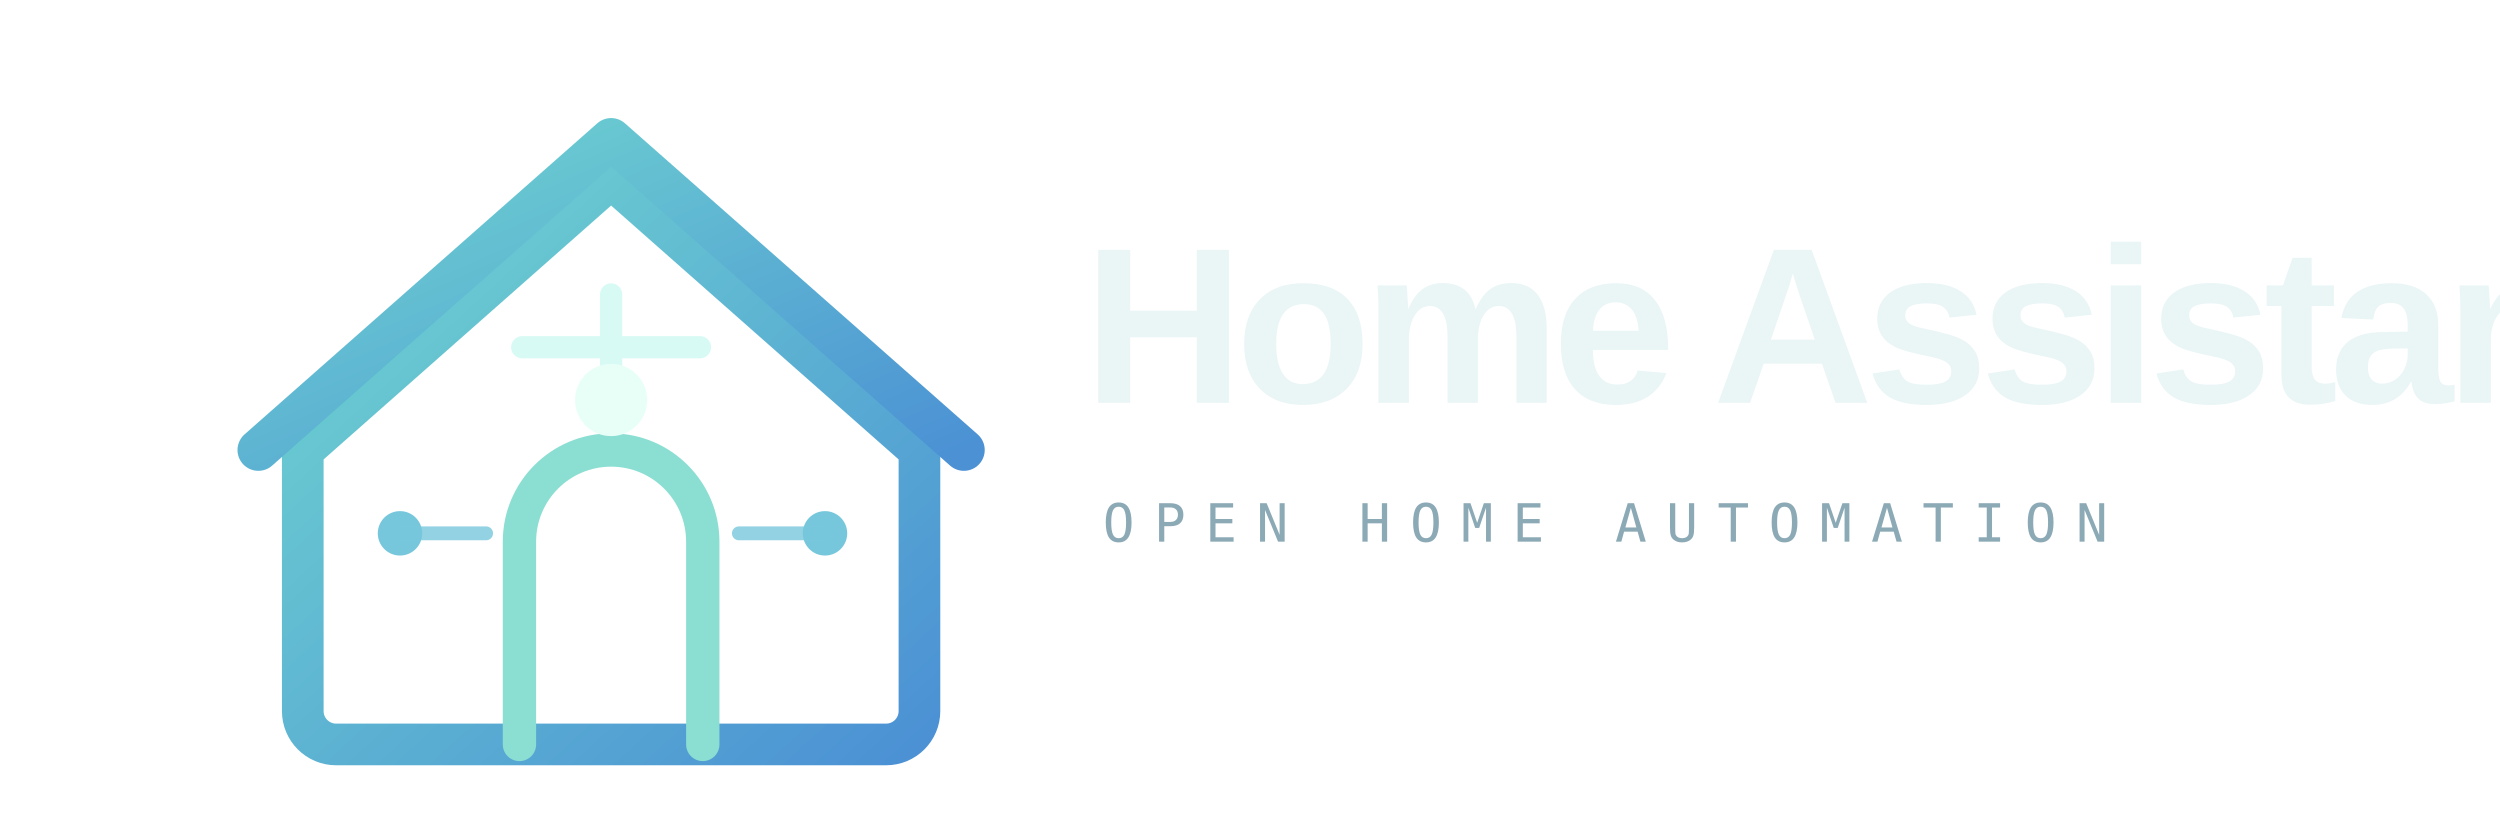
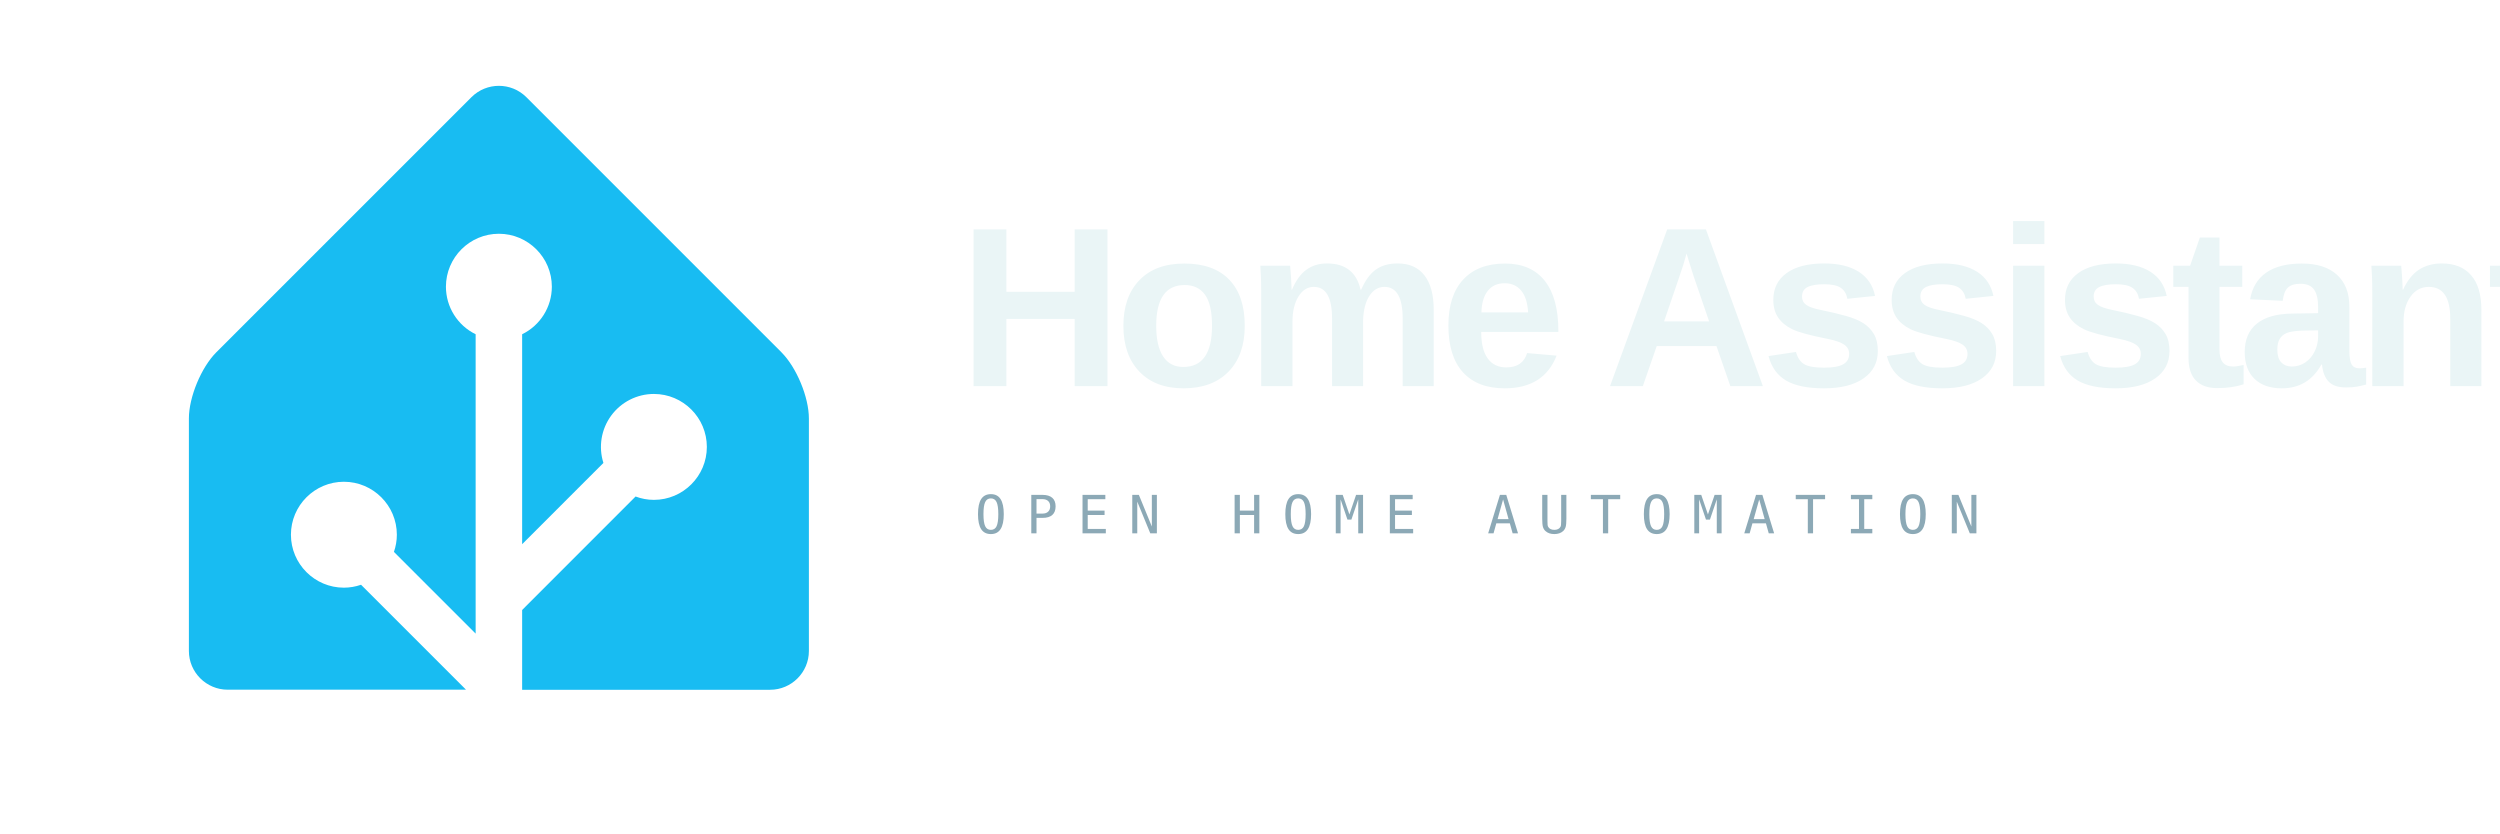
- <svg xmlns="http://www.w3.org/2000/svg" width="900" height="300" viewBox="0 0 900 300" role="img" aria-labelledby="t d">
-   <defs>
-     <linearGradient id="ha" x1="0" y1="0" x2="1" y2="1">
-       <stop stop-color="#70d7d0" />
-       <stop offset="1" stop-color="#4b91d4" />
-     </linearGradient>
-   </defs>
-   <g transform="translate(75 30)">
-     <path d="M34 132 145 34l111 98v94a12 12 0 0 1-12 12H46a12 12 0 0 1-12-12Z" fill="none" stroke="url(#ha)" stroke-width="15" stroke-linejoin="round" />
-     <path d="m18 132 127-112 127 112" fill="none" stroke="url(#ha)" stroke-width="15" stroke-linecap="round" stroke-linejoin="round" />
-     <path d="M112 238v-73a33 33 0 0 1 66 0v73" fill="none" stroke="#8bded2" stroke-width="12" stroke-linecap="round" />
-     <path d="M145 76v38m-32-19h64" stroke="#d8faf4" stroke-width="8" stroke-linecap="round" />
-     <circle cx="145" cy="114" r="13" fill="#e8fff8" />
-     <circle cx="69" cy="162" r="8" fill="#77c7dc" />
-     <circle cx="222" cy="162" r="8" fill="#77c7dc" />
-     <path d="M69 162h31m91 0h31" stroke="#77c7dc" stroke-width="5" stroke-linecap="round" opacity=".8" />
+ <svg xmlns="http://www.w3.org/2000/svg" width="900" height="300" viewBox="0 0 900 300" role="img" aria-labelledby="title desc">
+   <g transform="translate(68 28) scale(9.3)" fill="#18BCF2">
+     <path d="M22.939 10.627 13.061.749a1.505 1.505 0 0 0-2.121 0l-9.879 9.878C.478 11.21 0 12.363 0 13.187v9c0 .826.675 1.5 1.5 1.5h9.227l-4.063-4.062a2.034 2.034 0 0 1-.664.113c-1.13 0-2.05-.92-2.05-2.05s.92-2.05 2.05-2.05 2.05.92 2.05 2.05c0 .233-.041.456-.113.665l3.163 3.163V9.928a2.05 2.05 0 0 1-1.15-1.84c0-1.13.92-2.05 2.05-2.05s2.05.92 2.05 2.05a2.05 2.05 0 0 1-1.15 1.84v8.127l3.146-3.146A2.051 2.051 0 0 1 18 12.239c1.13 0 2.05.92 2.05 2.05s-.92 2.05-2.05 2.05c-.25 0-.488-.047-.709-.13L12.9 20.602v3.088h9.6c.825 0 1.5-.675 1.5-1.5v-9c0-.825-.477-1.977-1.061-2.561z" />
  </g>
-   <text x="390" y="145" fill="#eaf5f6" font-family="Arial,sans-serif" font-size="80" font-weight="600" letter-spacing="-3">Home Assistant</text>
-   <text x="397" y="195" fill="#8ca9b6" font-family="ui-monospace,monospace" font-size="19" letter-spacing="7">OPEN HOME AUTOMATION</text>
+   <text x="345" y="139" fill="#eaf5f6" font-family="Arial,sans-serif" font-size="82" font-weight="600" letter-spacing="-3">Home Assistant</text>
+   <text x="351" y="192" fill="#8ca9b6" font-family="ui-monospace,monospace" font-size="19" letter-spacing="7">OPEN HOME AUTOMATION</text>
</svg>
